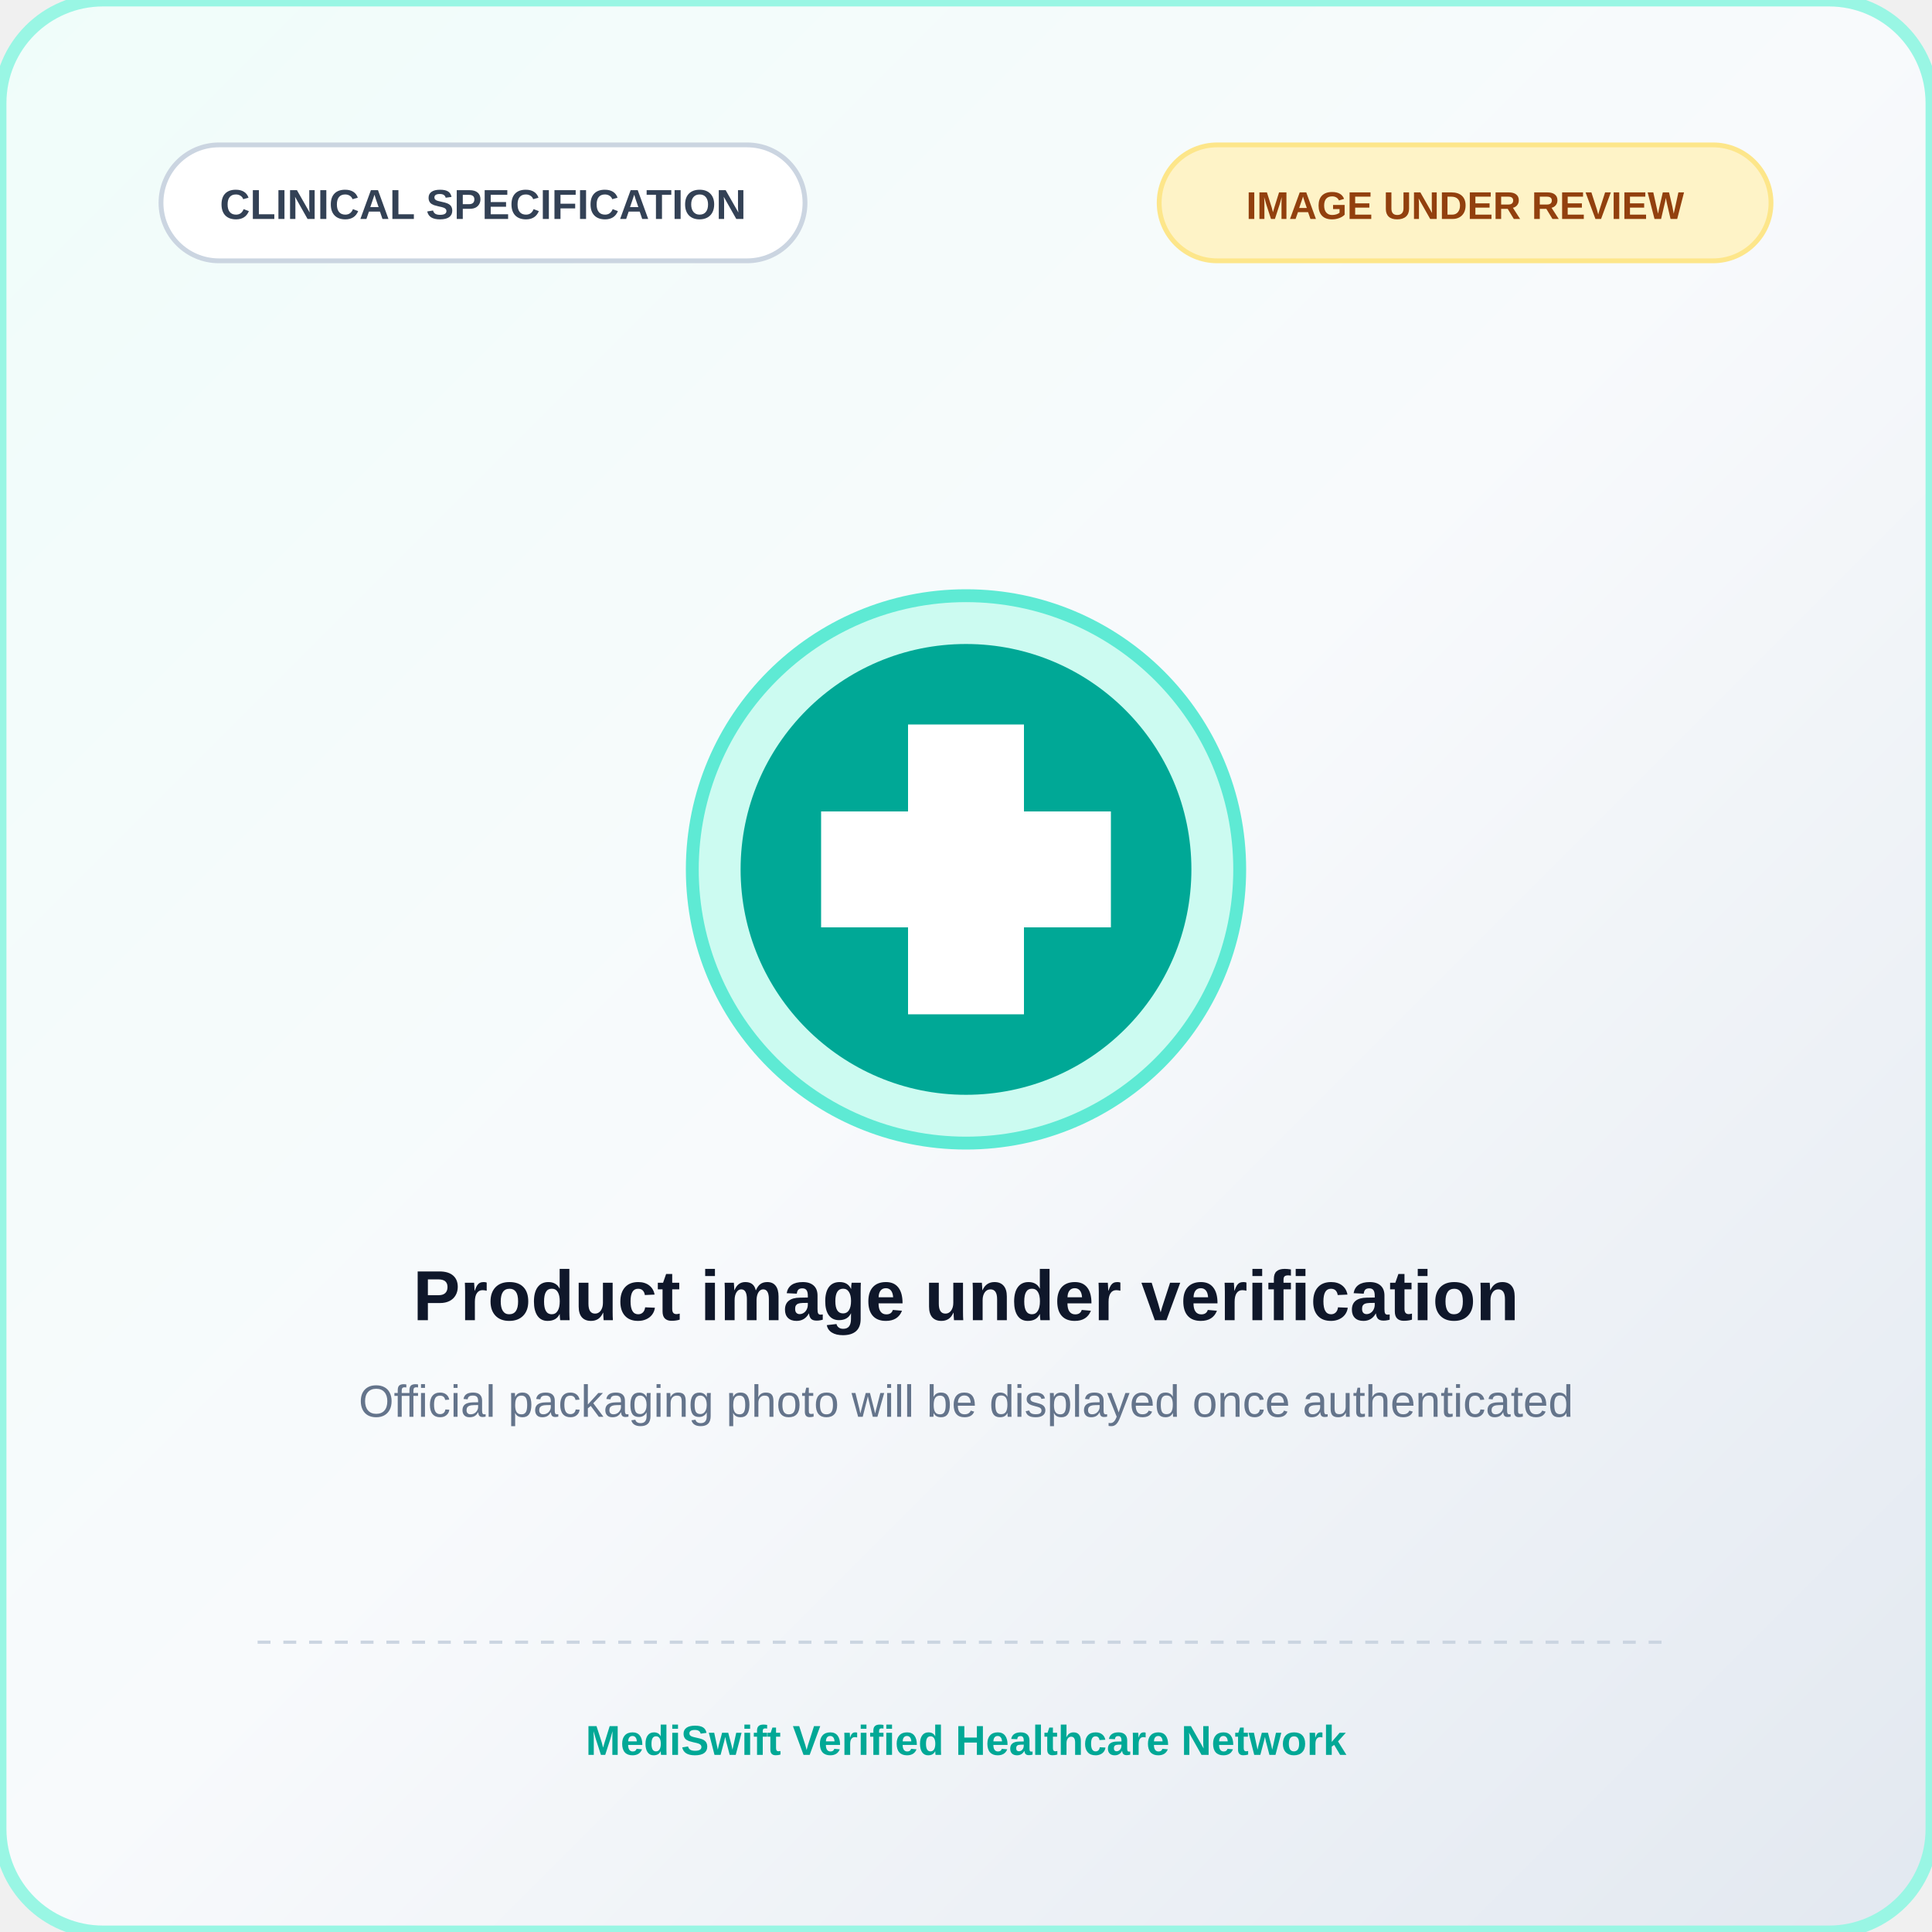
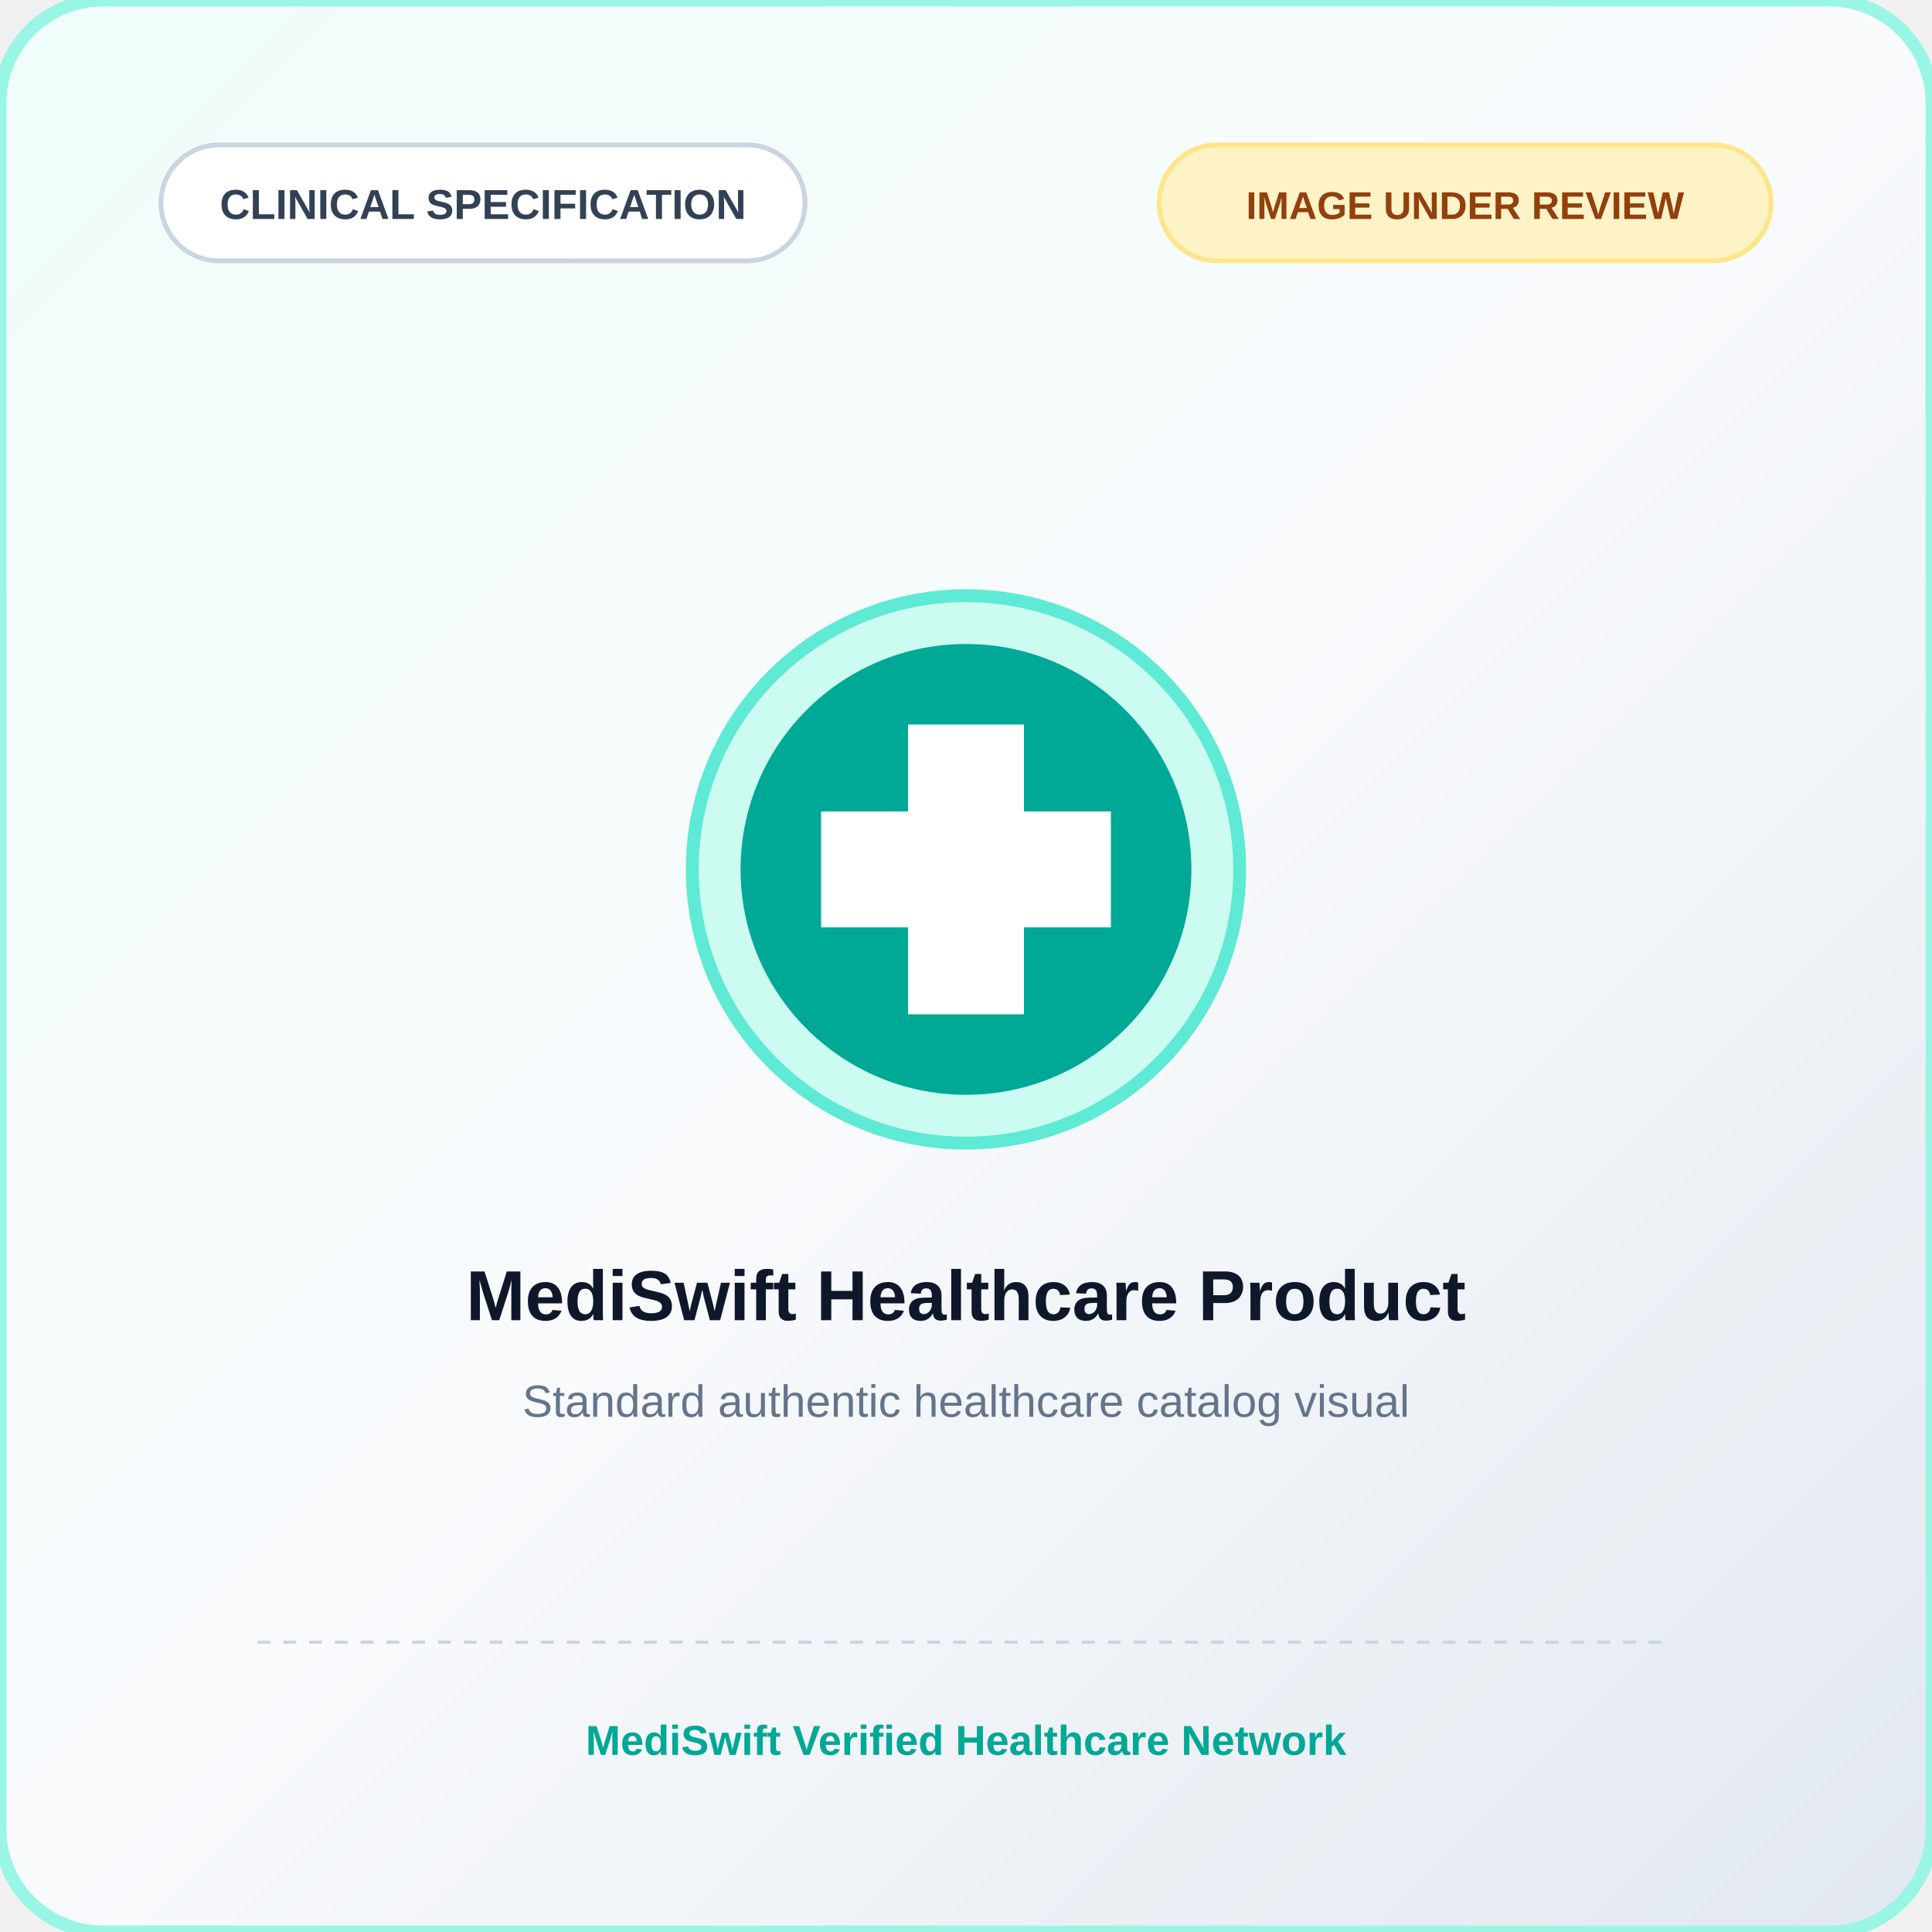
<svg xmlns="http://www.w3.org/2000/svg" viewBox="0 0 600 600" width="600" height="600">
  <defs>
    <linearGradient id="bg" x1="0%" y1="0%" x2="100%" y2="100%">
      <stop offset="0%" stop-color="#F0FDFA" />
      <stop offset="50%" stop-color="#F8FAFC" />
      <stop offset="100%" stop-color="#E2E8F0" />
    </linearGradient>
  </defs>
  <rect width="600" height="600" fill="url(#bg)" rx="32" stroke="#99F6E4" stroke-width="4" />
  <g transform="translate(50, 45)">
    <rect width="200" height="36" rx="18" fill="#FFFFFF" stroke="#CBD5E1" stroke-width="1.5" />
    <text x="100" y="23" font-family="Arial, sans-serif" font-size="13" font-weight="bold" fill="#334155" text-anchor="middle">CLINICAL SPECIFICATION</text>
  </g>
  <g transform="translate(360, 45)">
    <rect width="190" height="36" rx="18" fill="#FEF3C7" stroke="#FDE68A" stroke-width="1.5" />
    <text x="95" y="23" font-family="Arial, sans-serif" font-size="12" font-weight="bold" fill="#92400E" text-anchor="middle">IMAGE UNDER REVIEW</text>
  </g>
  <circle cx="300" cy="270" r="85" fill="#CCFBF1" stroke="#5EEAD4" stroke-width="4" />
  <circle cx="300" cy="270" r="70" fill="#00A896" />
  <path d="M282 225 h36 v27 h27 v36 h-27 v27 h-36 v-27 h-27 v-36 h27 z" fill="#FFFFFF" />
-   <text x="300" y="410" font-family="Arial, sans-serif" font-size="22" font-weight="bold" fill="#0F172A" text-anchor="middle">Product image under verification</text>
-   <text x="300" y="440" font-family="Arial, sans-serif" font-size="14" fill="#64748B" text-anchor="middle">Official packaging photo will be displayed once authenticated</text>
+   <text x="300" y="410" font-family="Arial, sans-serif" font-size="22" font-weight="bold" fill="#0F172A" text-anchor="middle">MediSwift Healthcare Product</text>
+   <text x="300" y="440" font-family="Arial, sans-serif" font-size="14" fill="#64748B" text-anchor="middle">Standard authentic healthcare catalog visual</text>
  <line x1="80" y1="510" x2="520" y2="510" stroke="#CBD5E1" stroke-width="1" stroke-dasharray="4 4" />
  <text x="300" y="545" font-family="Arial, sans-serif" font-size="13" font-weight="bold" fill="#00A896" text-anchor="middle">MediSwift Verified Healthcare Network</text>
</svg>
